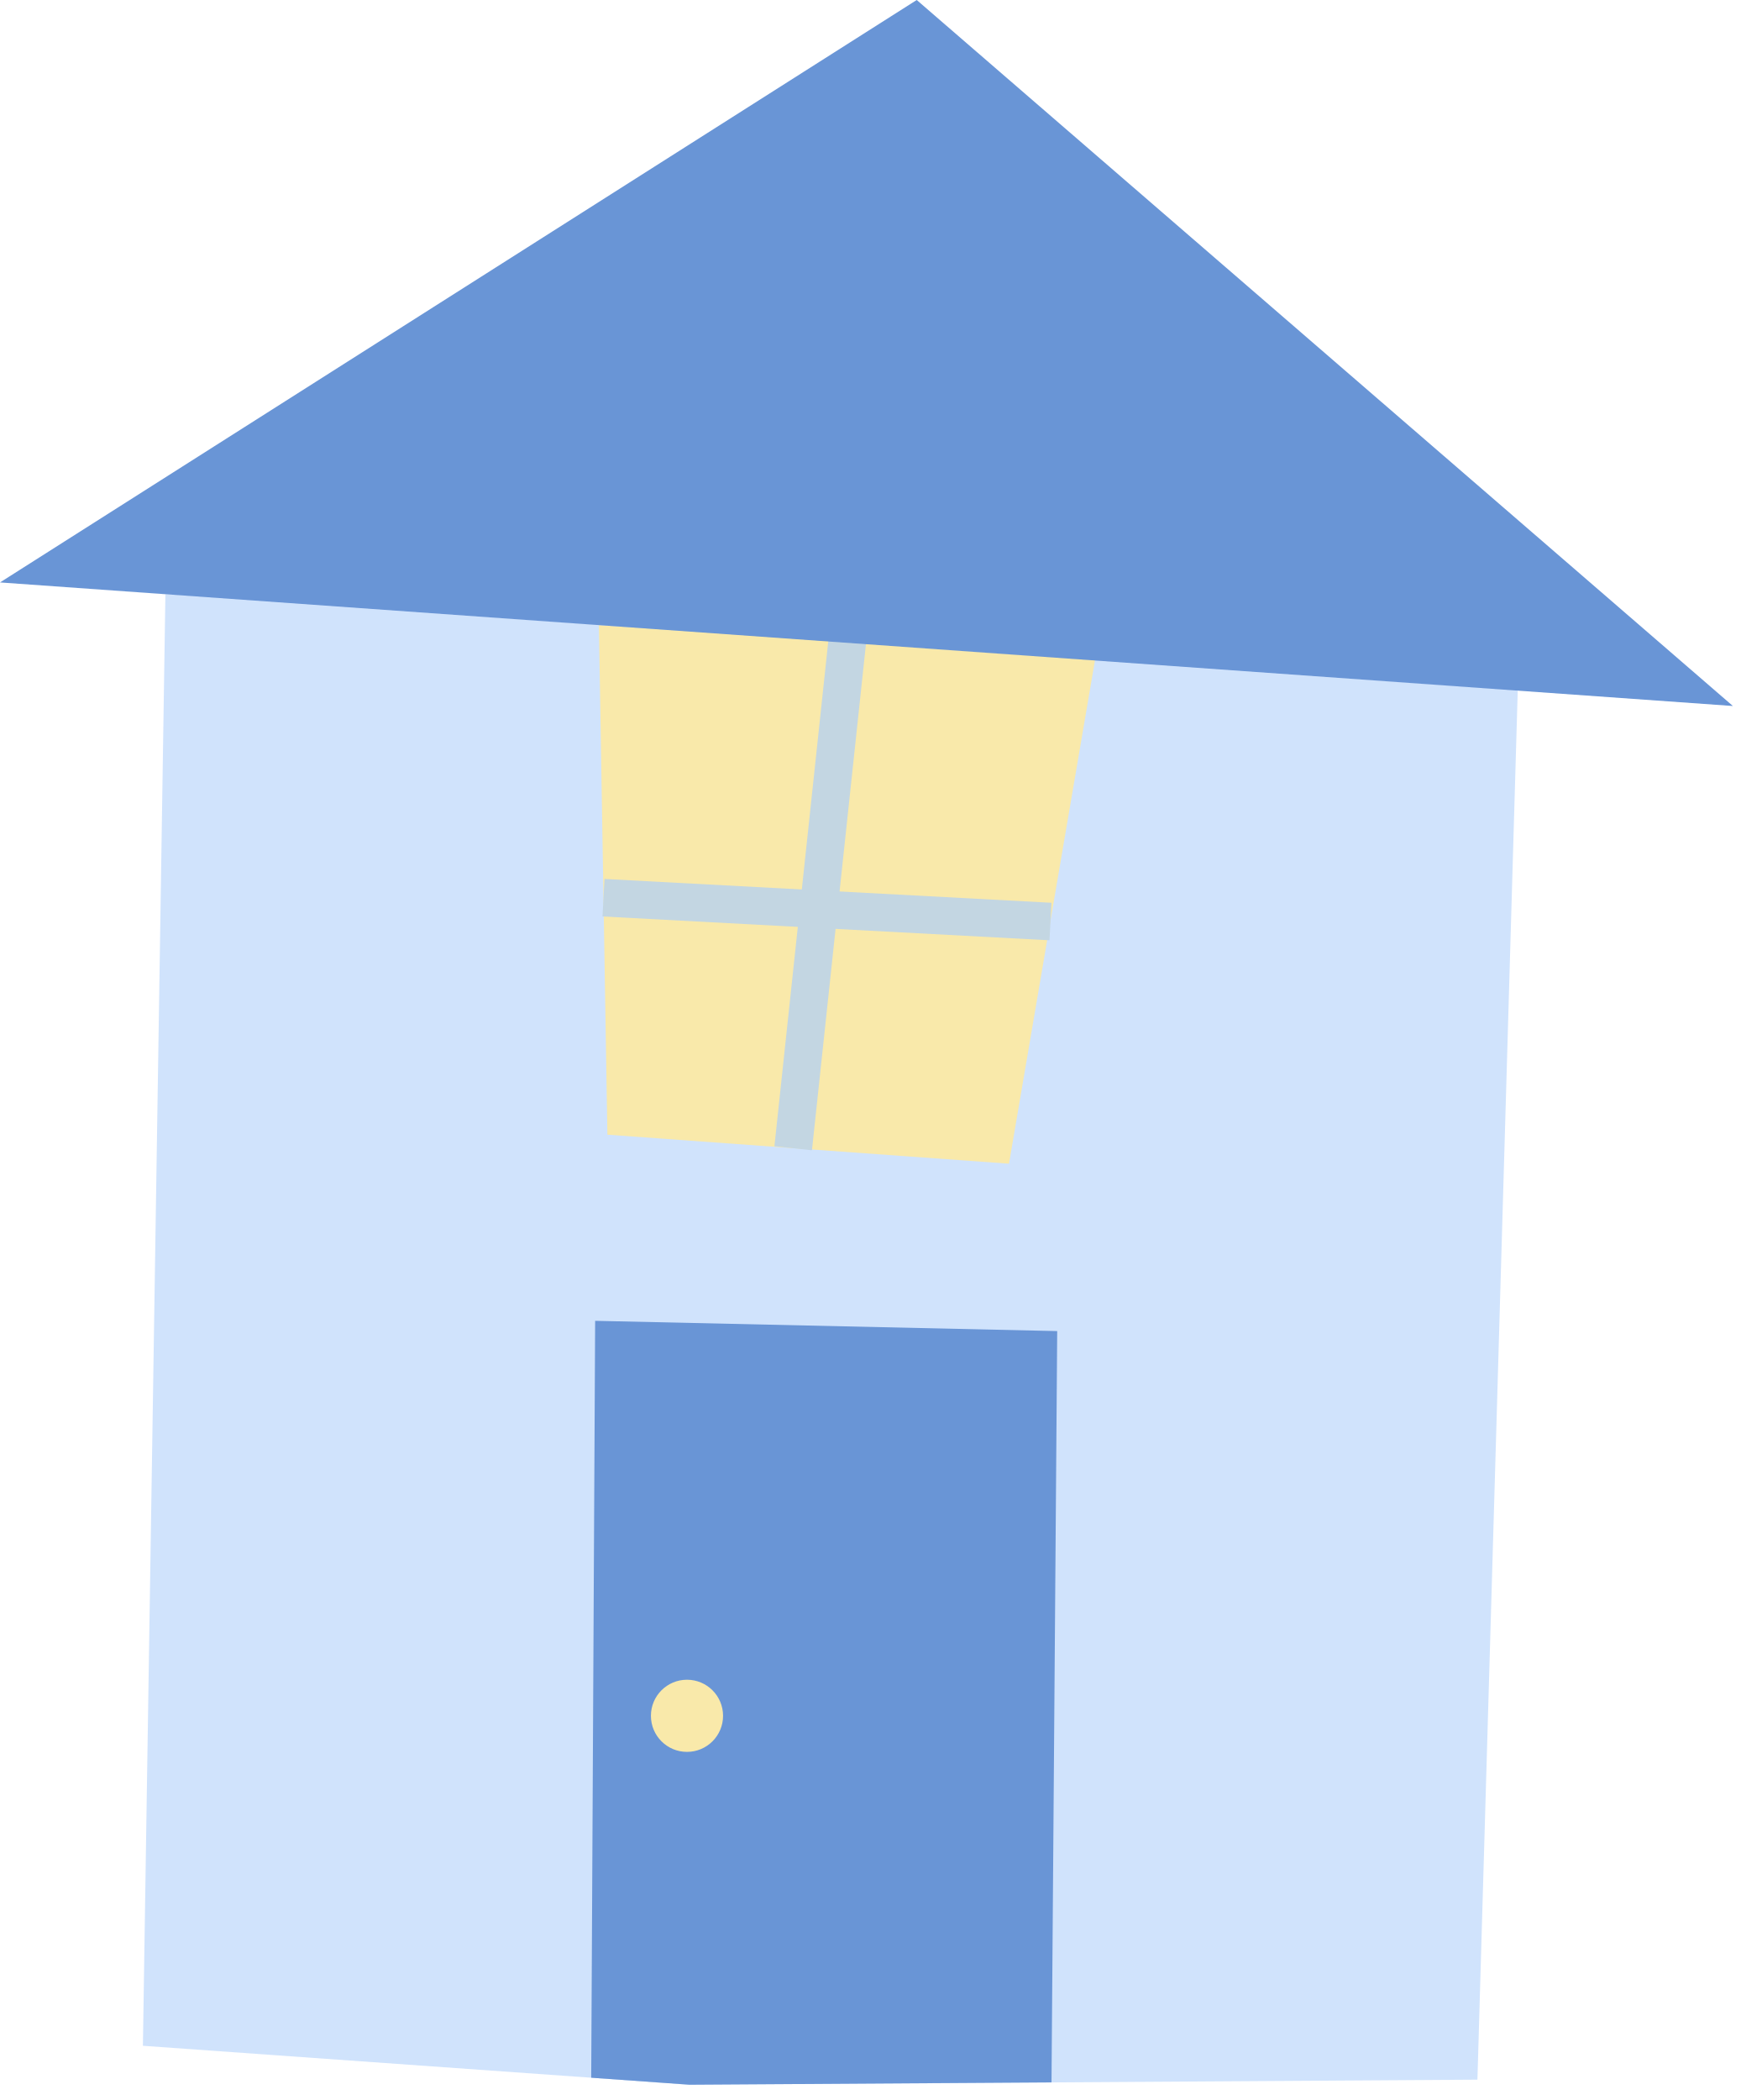
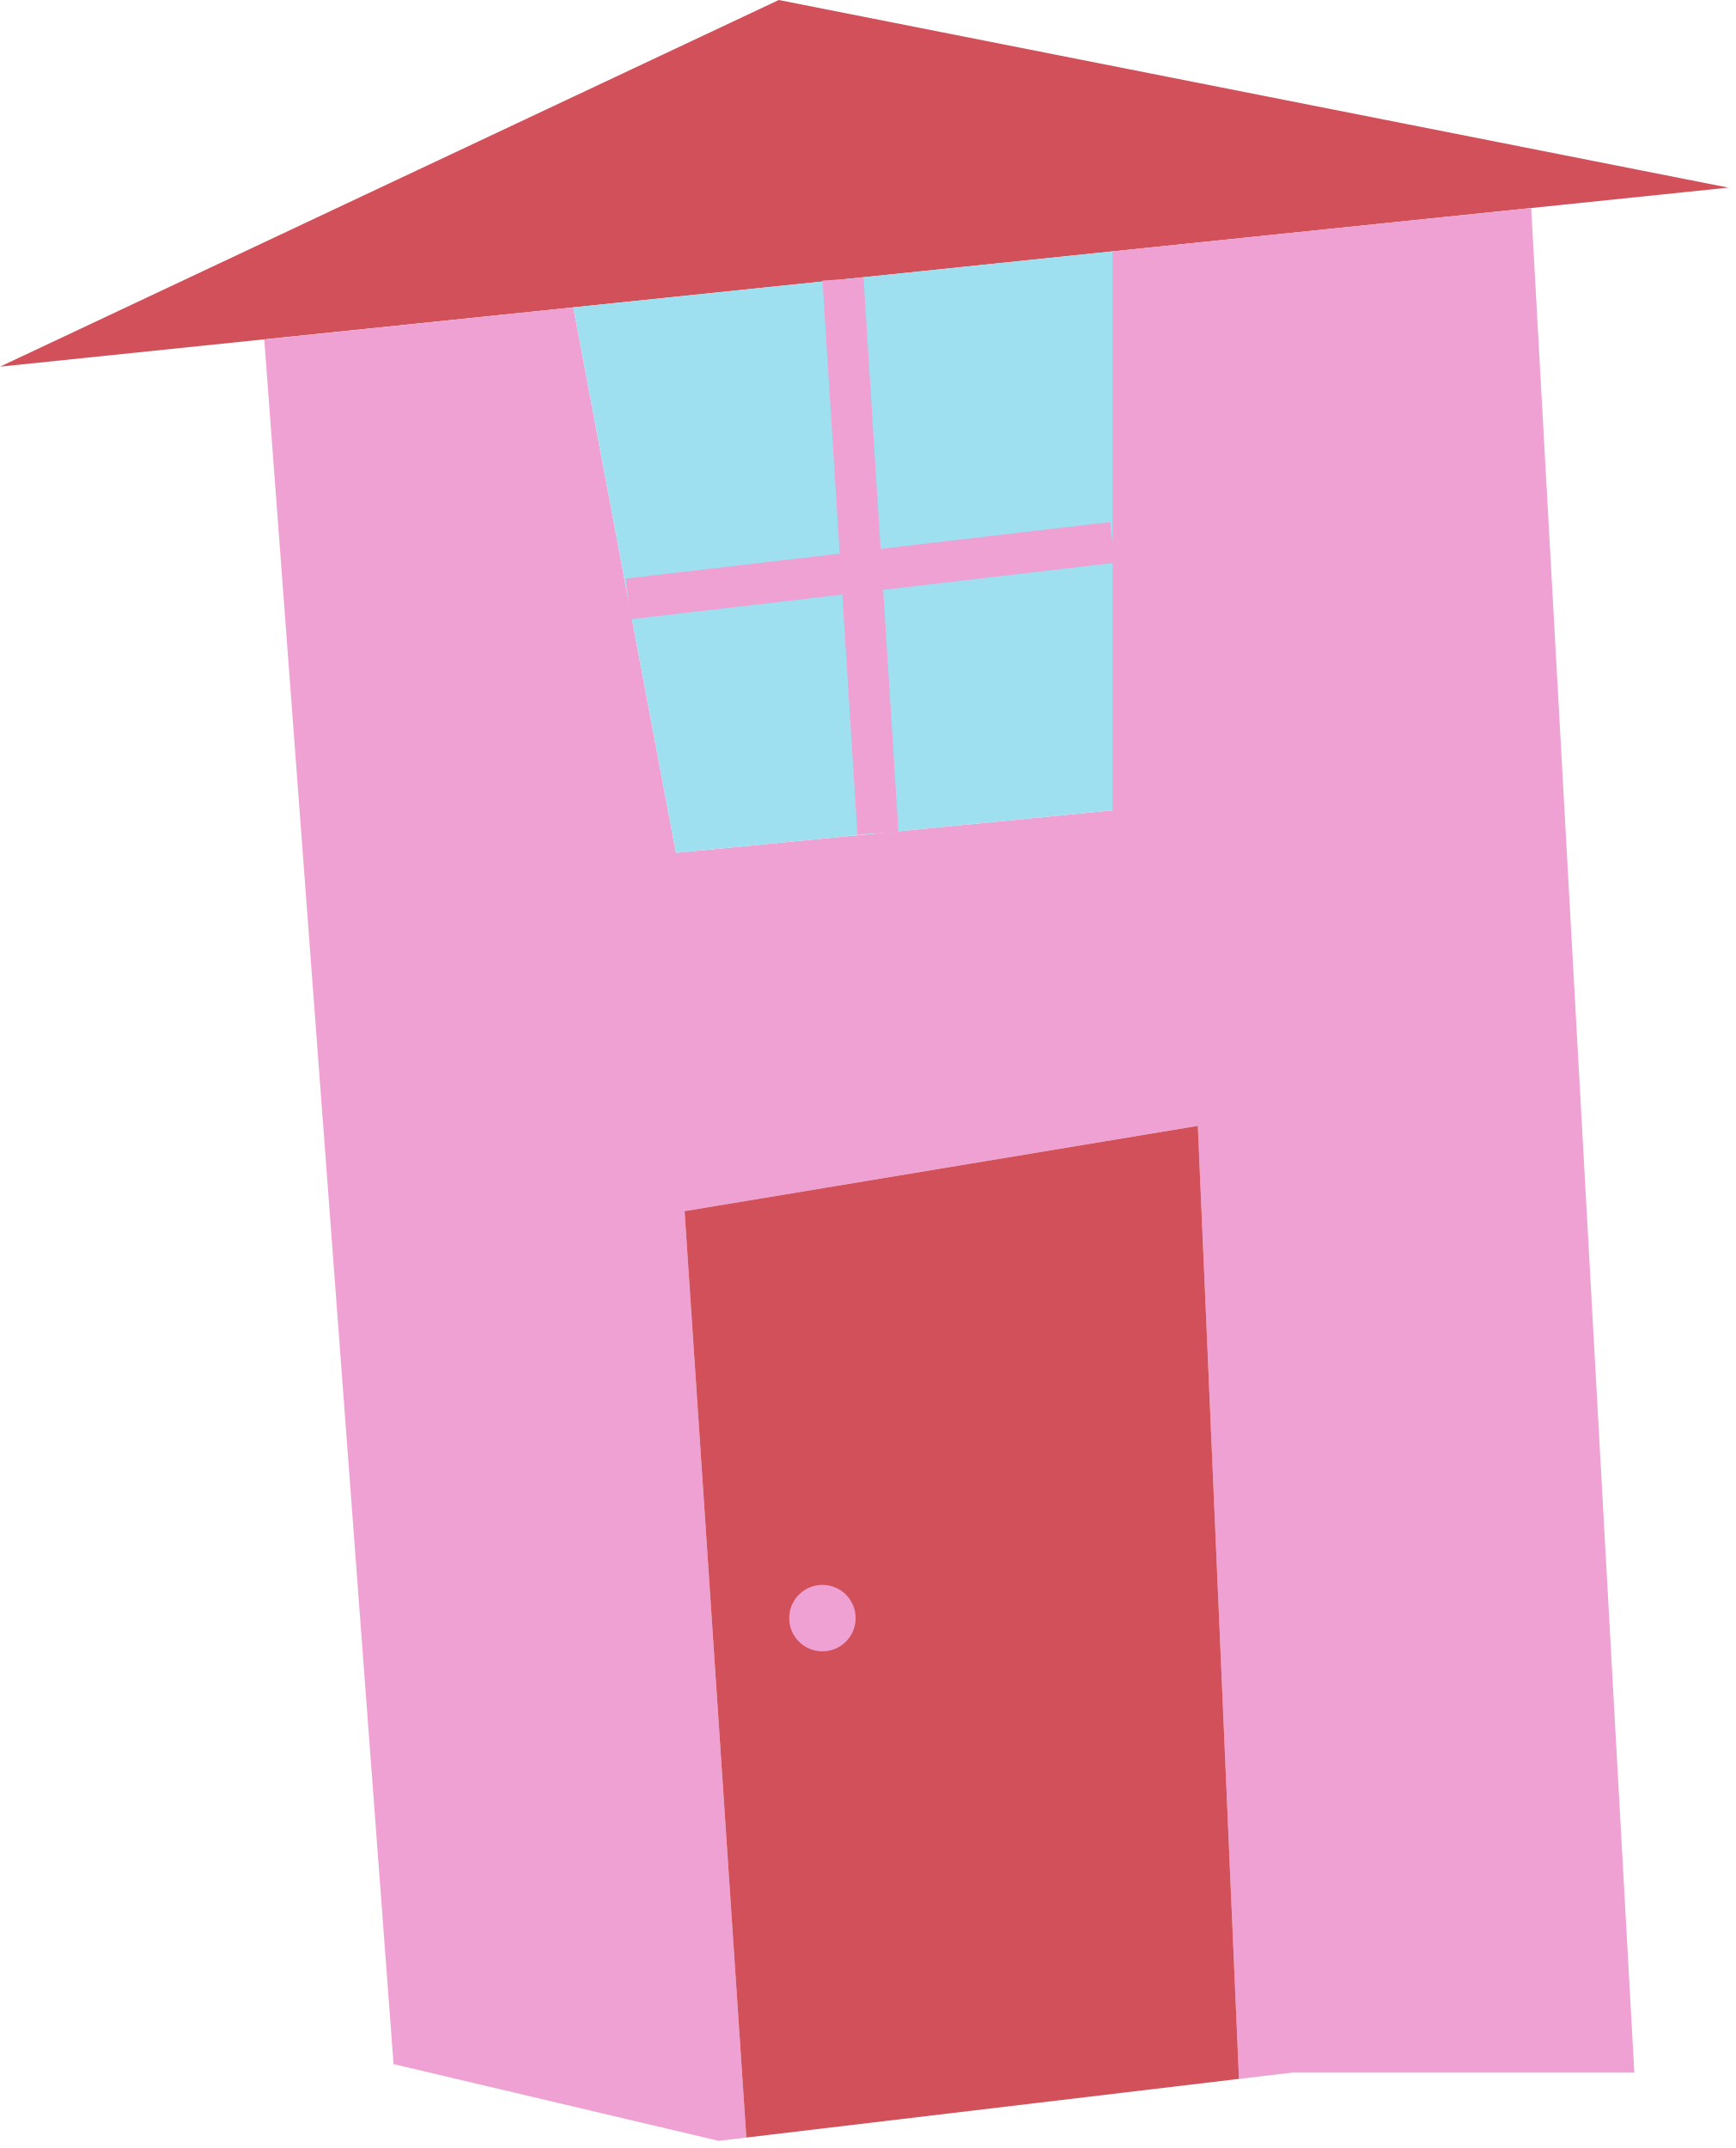
- <svg xmlns="http://www.w3.org/2000/svg" width="97" height="117" viewBox="0 0 97 117" fill="none">
-   <path d="M9.217 33.109L7.963 113.979L38.414 116.149L82.329 115.867L84.674 35.074L9.217 33.109Z" fill="#D0E3FC" />
-   <path d="M32.945 115.759L33.164 73.589L58.912 74.16L58.595 116.02L38.414 116.149L32.945 115.759Z" fill="#6995D6" />
-   <path d="M58.532 51.335L56.226 64.834L44.197 63.967L45.612 50.642L58.532 51.335Z" fill="#F9E9AA" />
-   <path d="M61.04 36.652L58.532 51.335L45.611 50.642L47.207 35.739L61.04 36.652Z" fill="#F9E9AA" />
-   <path d="M45.612 50.642L44.197 63.967L33.847 63.218L33.628 49.994L45.612 50.642Z" fill="#F9E9AA" />
-   <path d="M47.207 35.739L45.612 50.642L33.628 49.994L33.373 34.83L47.207 35.739Z" fill="#F9E9AA" />
-   <path d="M46.166 35.634L43.154 63.862L45.246 64.086L48.258 35.858L46.166 35.634Z" fill="#C3D6E2" />
-   <path d="M33.686 48.97L33.574 51.06L58.482 52.388L58.593 50.297L33.686 48.97Z" fill="#C3D6E2" />
-   <path d="M0 32.45L51.084 0L96.564 39.334L0 32.45Z" fill="#6995D6" />
-   <path d="M38.282 97.605C39.392 97.605 40.292 96.705 40.292 95.595C40.292 94.485 39.392 93.585 38.282 93.585C37.172 93.585 36.272 94.485 36.272 95.595C36.272 96.705 37.172 97.605 38.282 97.605Z" fill="#F9E9AA" />
+ <svg xmlns="http://www.w3.org/2000/svg" width="97" height="120" viewBox="0 0 97 120" fill="none">
+   <path d="M96.581 10.482L85.562 11.621L62.162 14.043L47.102 15.607L32.039 17.171L0 20.484L43.518 0L96.581 10.482Z" fill="#D15059" />
+   <path d="M85.562 11.622L91.327 115.79H72.199L69.234 116.138L66.935 62.898L38.254 67.663L41.706 119.416L40.16 119.601L21.992 115.313L14.767 18.965L32.039 17.171L35.101 33.454L37.773 47.646L49.053 46.552L62.162 45.27V30.315V14.043L85.562 11.622Z" fill="#EFA1D3" />
+   <path d="M66.935 62.898L69.234 116.138L41.706 119.416L38.254 67.663L66.935 62.898Z" fill="#D15059" />
+   <path d="M62.162 30.315V45.27L49.053 46.552L48.127 31.942L62.162 30.315Z" fill="#9EE0EF" />
+   <path d="M62.162 14.043V30.315L48.127 31.942L47.102 15.607L62.162 14.043Z" fill="#9EE0EF" />
+   <path d="M48.127 31.942L49.053 46.552L37.773 47.646L35.101 33.454L48.127 31.942Z" fill="#9EE0EF" />
+   <path d="M47.102 15.607L48.127 31.942L35.101 33.454L32.039 17.171L47.102 15.607Z" fill="#9EE0EF" />
+   <path d="M48.254 15.528L45.962 15.673L47.915 46.616L50.206 46.471L48.254 15.528Z" fill="#EFA1D3" />
+   <path d="M62.03 29.168L34.971 32.323L35.236 34.596L62.295 31.441L62.03 29.168Z" fill="#EFA1D3" />
+   <path d="M45.956 92.254C46.982 92.254 47.813 91.423 47.813 90.398C47.813 89.372 46.982 88.541 45.956 88.541C44.931 88.541 44.1 89.372 44.1 90.398C44.1 91.423 44.931 92.254 45.956 92.254Z" fill="#EFA1D3" />
</svg>
